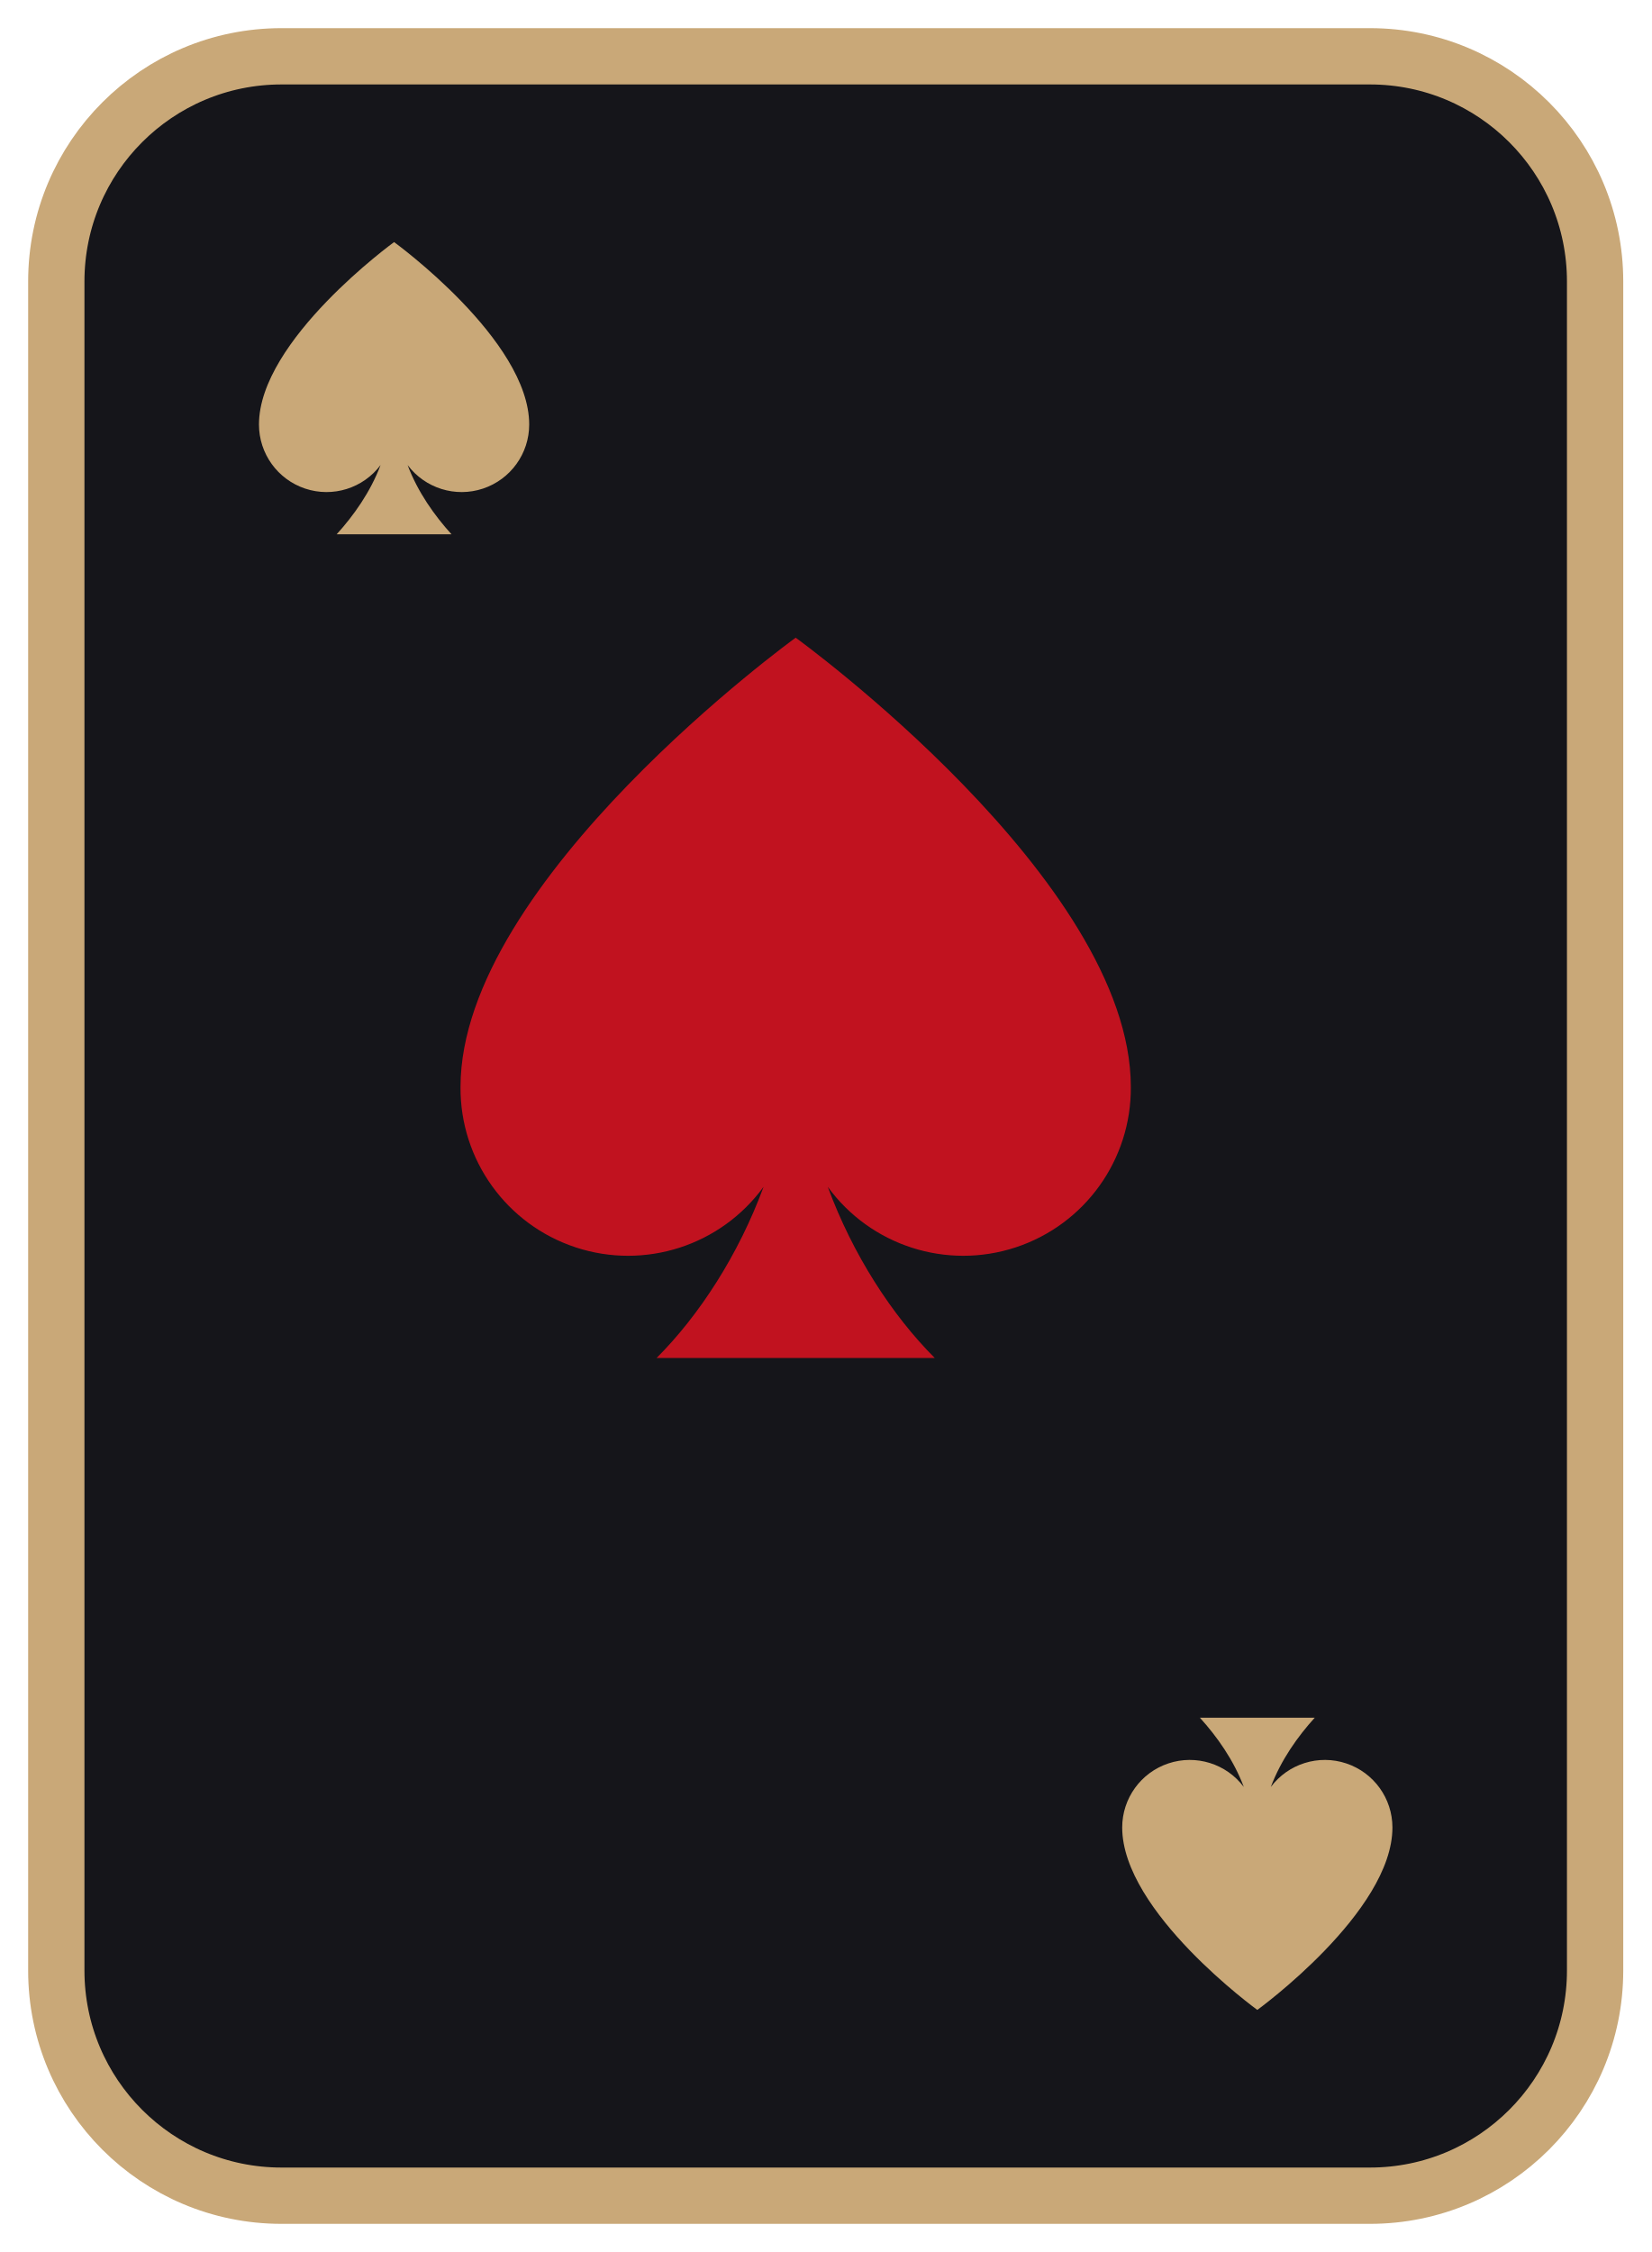
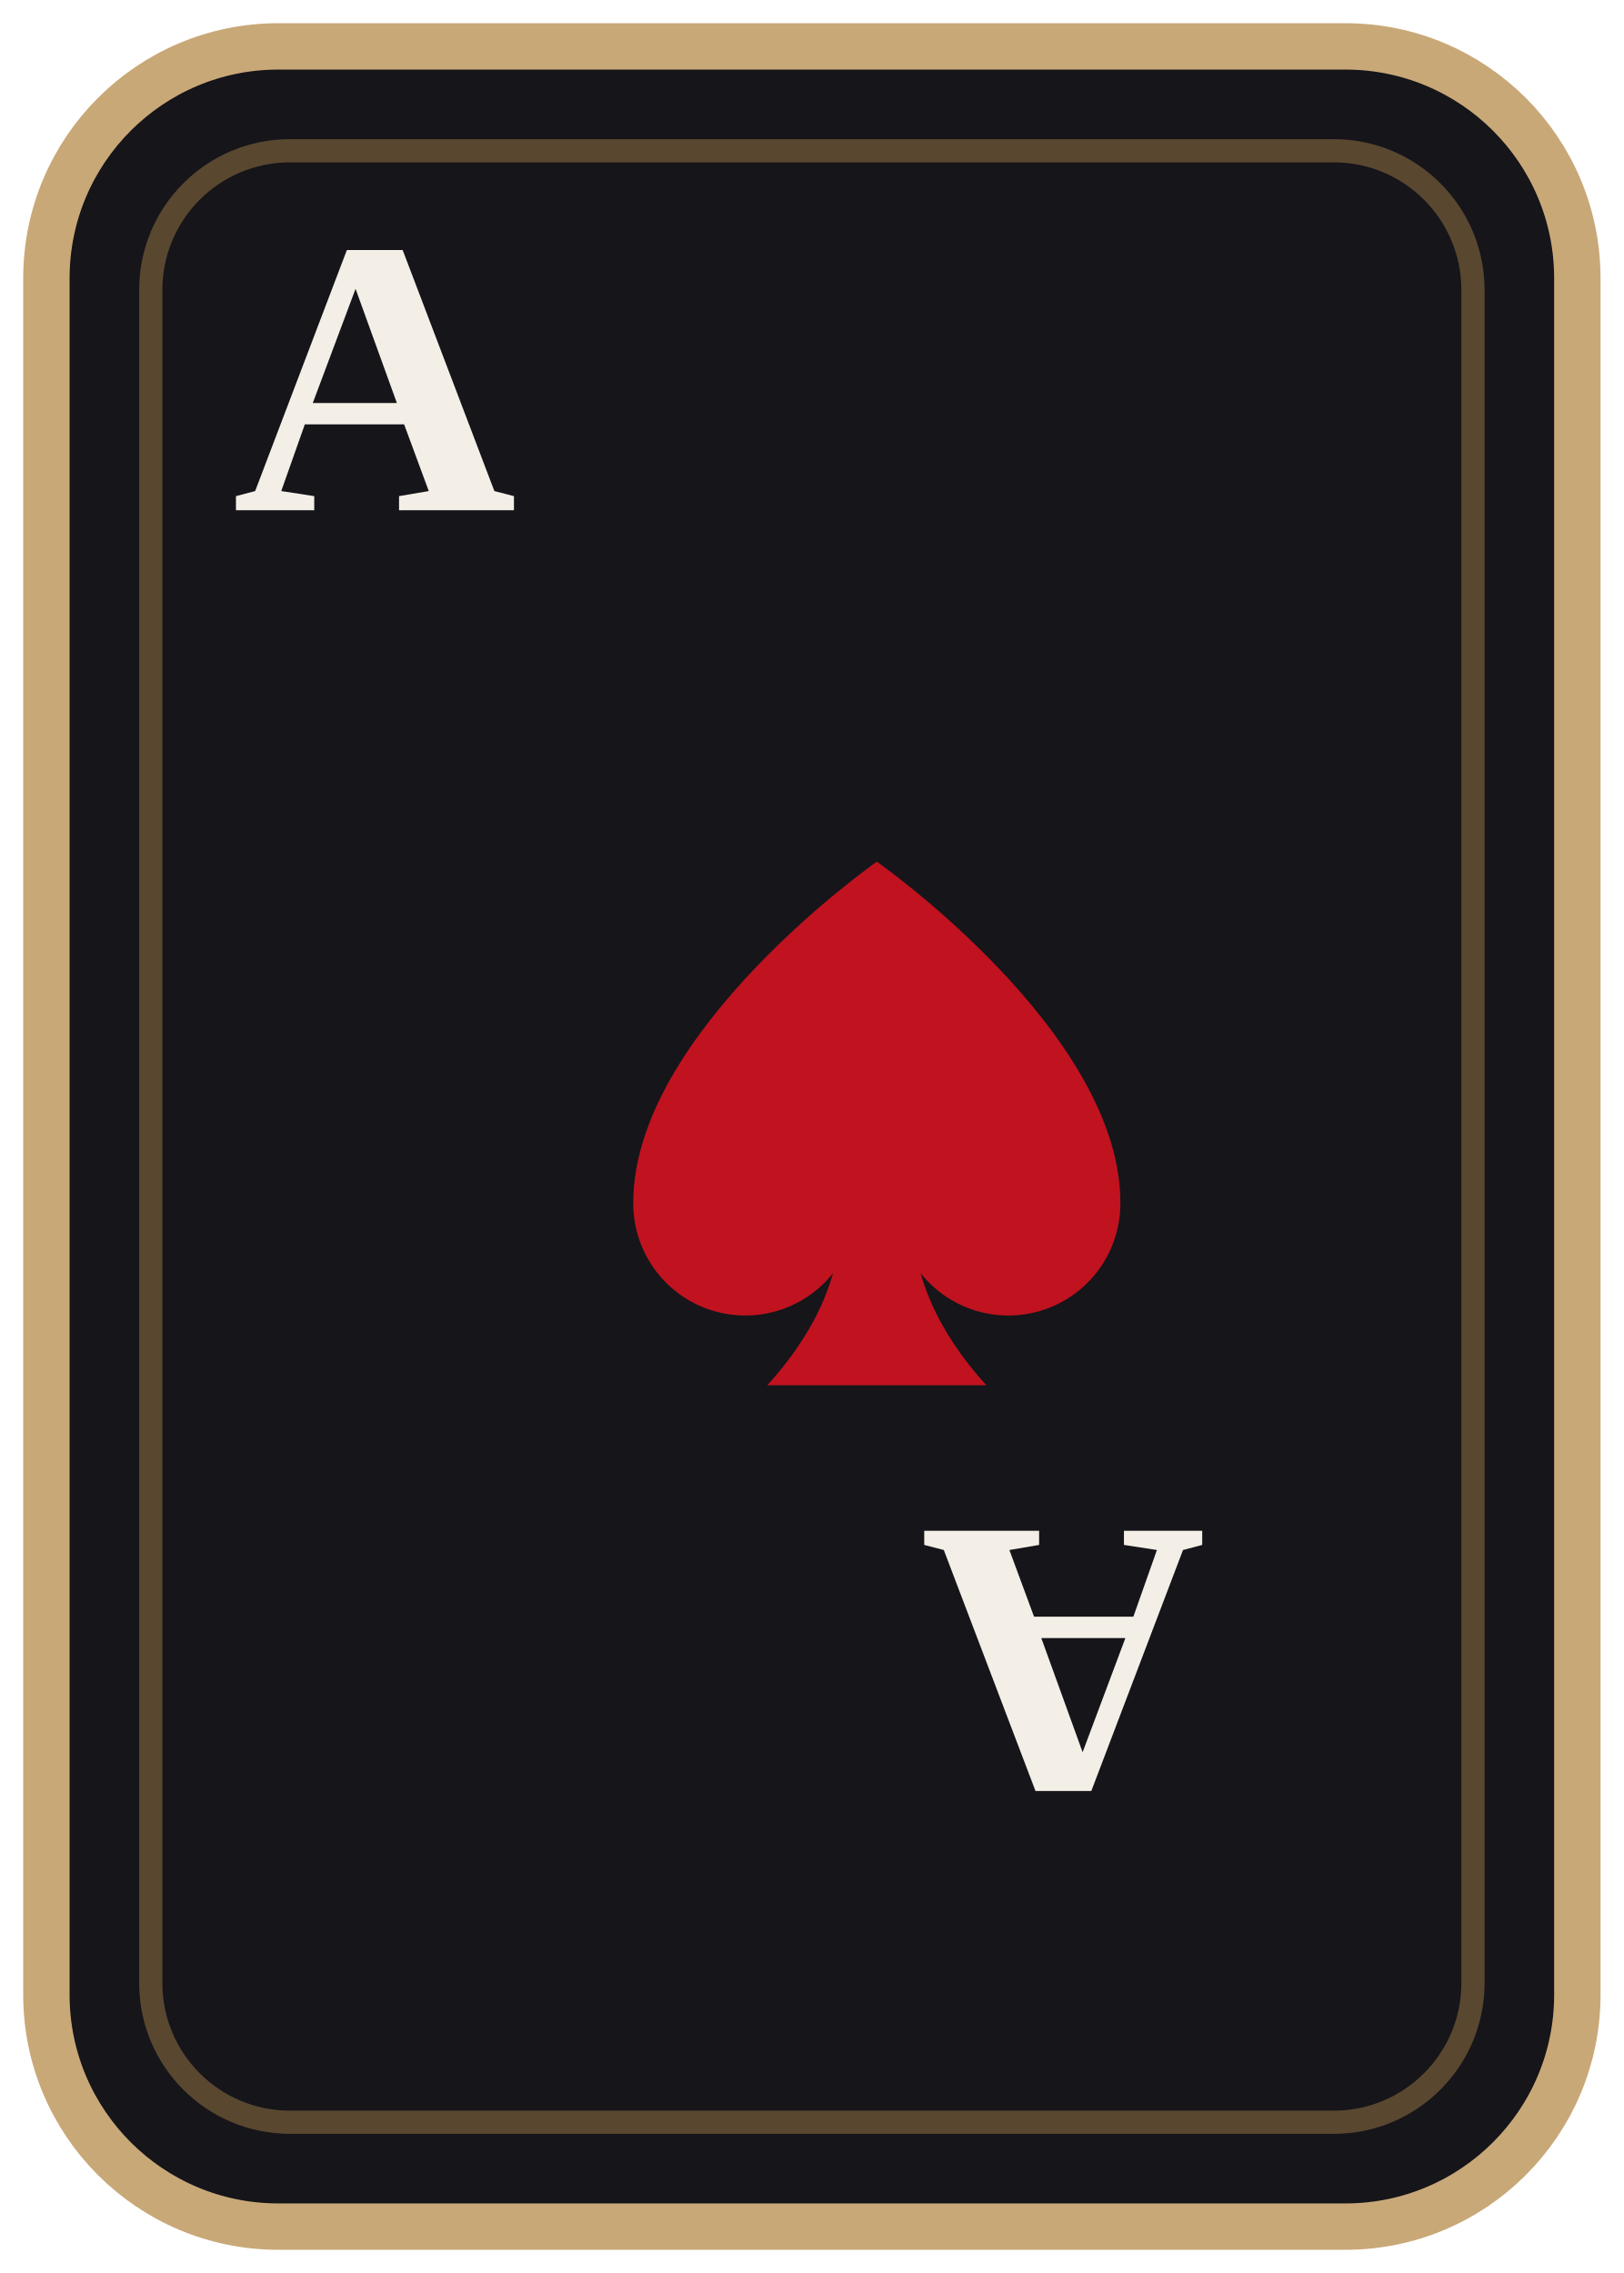
- <svg xmlns="http://www.w3.org/2000/svg" viewBox="0 0 44 60" width="44" height="60">
-   <rect x="1.5" y="1.5" width="41" height="57" rx="6" fill="#15151a" stroke="#c9a878" stroke-width="1.5" />
-   <path d="M5 0.5c0 0 4 2.9 4 5.4a2 2 0 0 1-3.6 1.2c.3.8.8 1.5 1.3 2.05H3.3c.5-.55 1-1.25 1.3-2.05A2 2 0 0 1 1 5.9C1 3.4 5 .5 5 .5Z" transform="translate(6 6) scale(0.9)" fill="#c9a878" />
-   <path d="M5 0.5c0 0 4 2.9 4 5.4a2 2 0 0 1-3.6 1.2c.3.8.8 1.5 1.3 2.05H3.3c.5-.55 1-1.25 1.3-2.05A2 2 0 0 1 1 5.9C1 3.4 5 .5 5 .5Z" transform="translate(38 54) rotate(180) scale(0.9)" fill="#c9a878" />
-   <g transform="translate(6 13) scale(0.95)">
-     <path d="M16 4.2c0 0 9.4 6.8 9.4 12.6a4.7 4.7 0 0 1-8.5 2.8c.7 1.9 1.8 3.6 3 4.8h-7.8c1.2-1.2 2.3-2.9 3-4.8a4.7 4.7 0 0 1-8.5-2.8C6.6 11 16 4.2 16 4.2Z" fill="#c1121f" />
+ <svg xmlns="http://www.w3.org/2000/svg" viewBox="0 0 70 98" width="70" height="98">
+   <rect x="2" y="2" width="66" height="94" rx="10" fill="#15151a" stroke="#c9a878" stroke-width="2" />
+   <rect x="6.5" y="6.5" width="57" height="85" rx="6" fill="none" stroke="#a07a45" stroke-width="1" opacity="0.5" />
+   <text x="10" y="22" font-family="Georgia, 'Times New Roman', serif" font-size="17" font-weight="700" fill="#f4efe6">A</text>
+   <g transform="translate(21 34) scale(1.05)">
+     <path d="M16 3C16 3 26 10 26 17a4.6 4.6 0 0 1-8.2 2.9c.5 1.8 1.6 3.4 2.7 4.6H11.5c1.1-1.2 2.2-2.8 2.7-4.6A4.6 4.6 0 0 1 6 17C6 10 16 3 16 3Z" fill="#c1121f" />
  </g>
+   <text x="60" y="76" font-family="Georgia, 'Times New Roman', serif" font-size="17" font-weight="700" fill="#f4efe6" transform="rotate(180 56 71)">A</text>
</svg>
